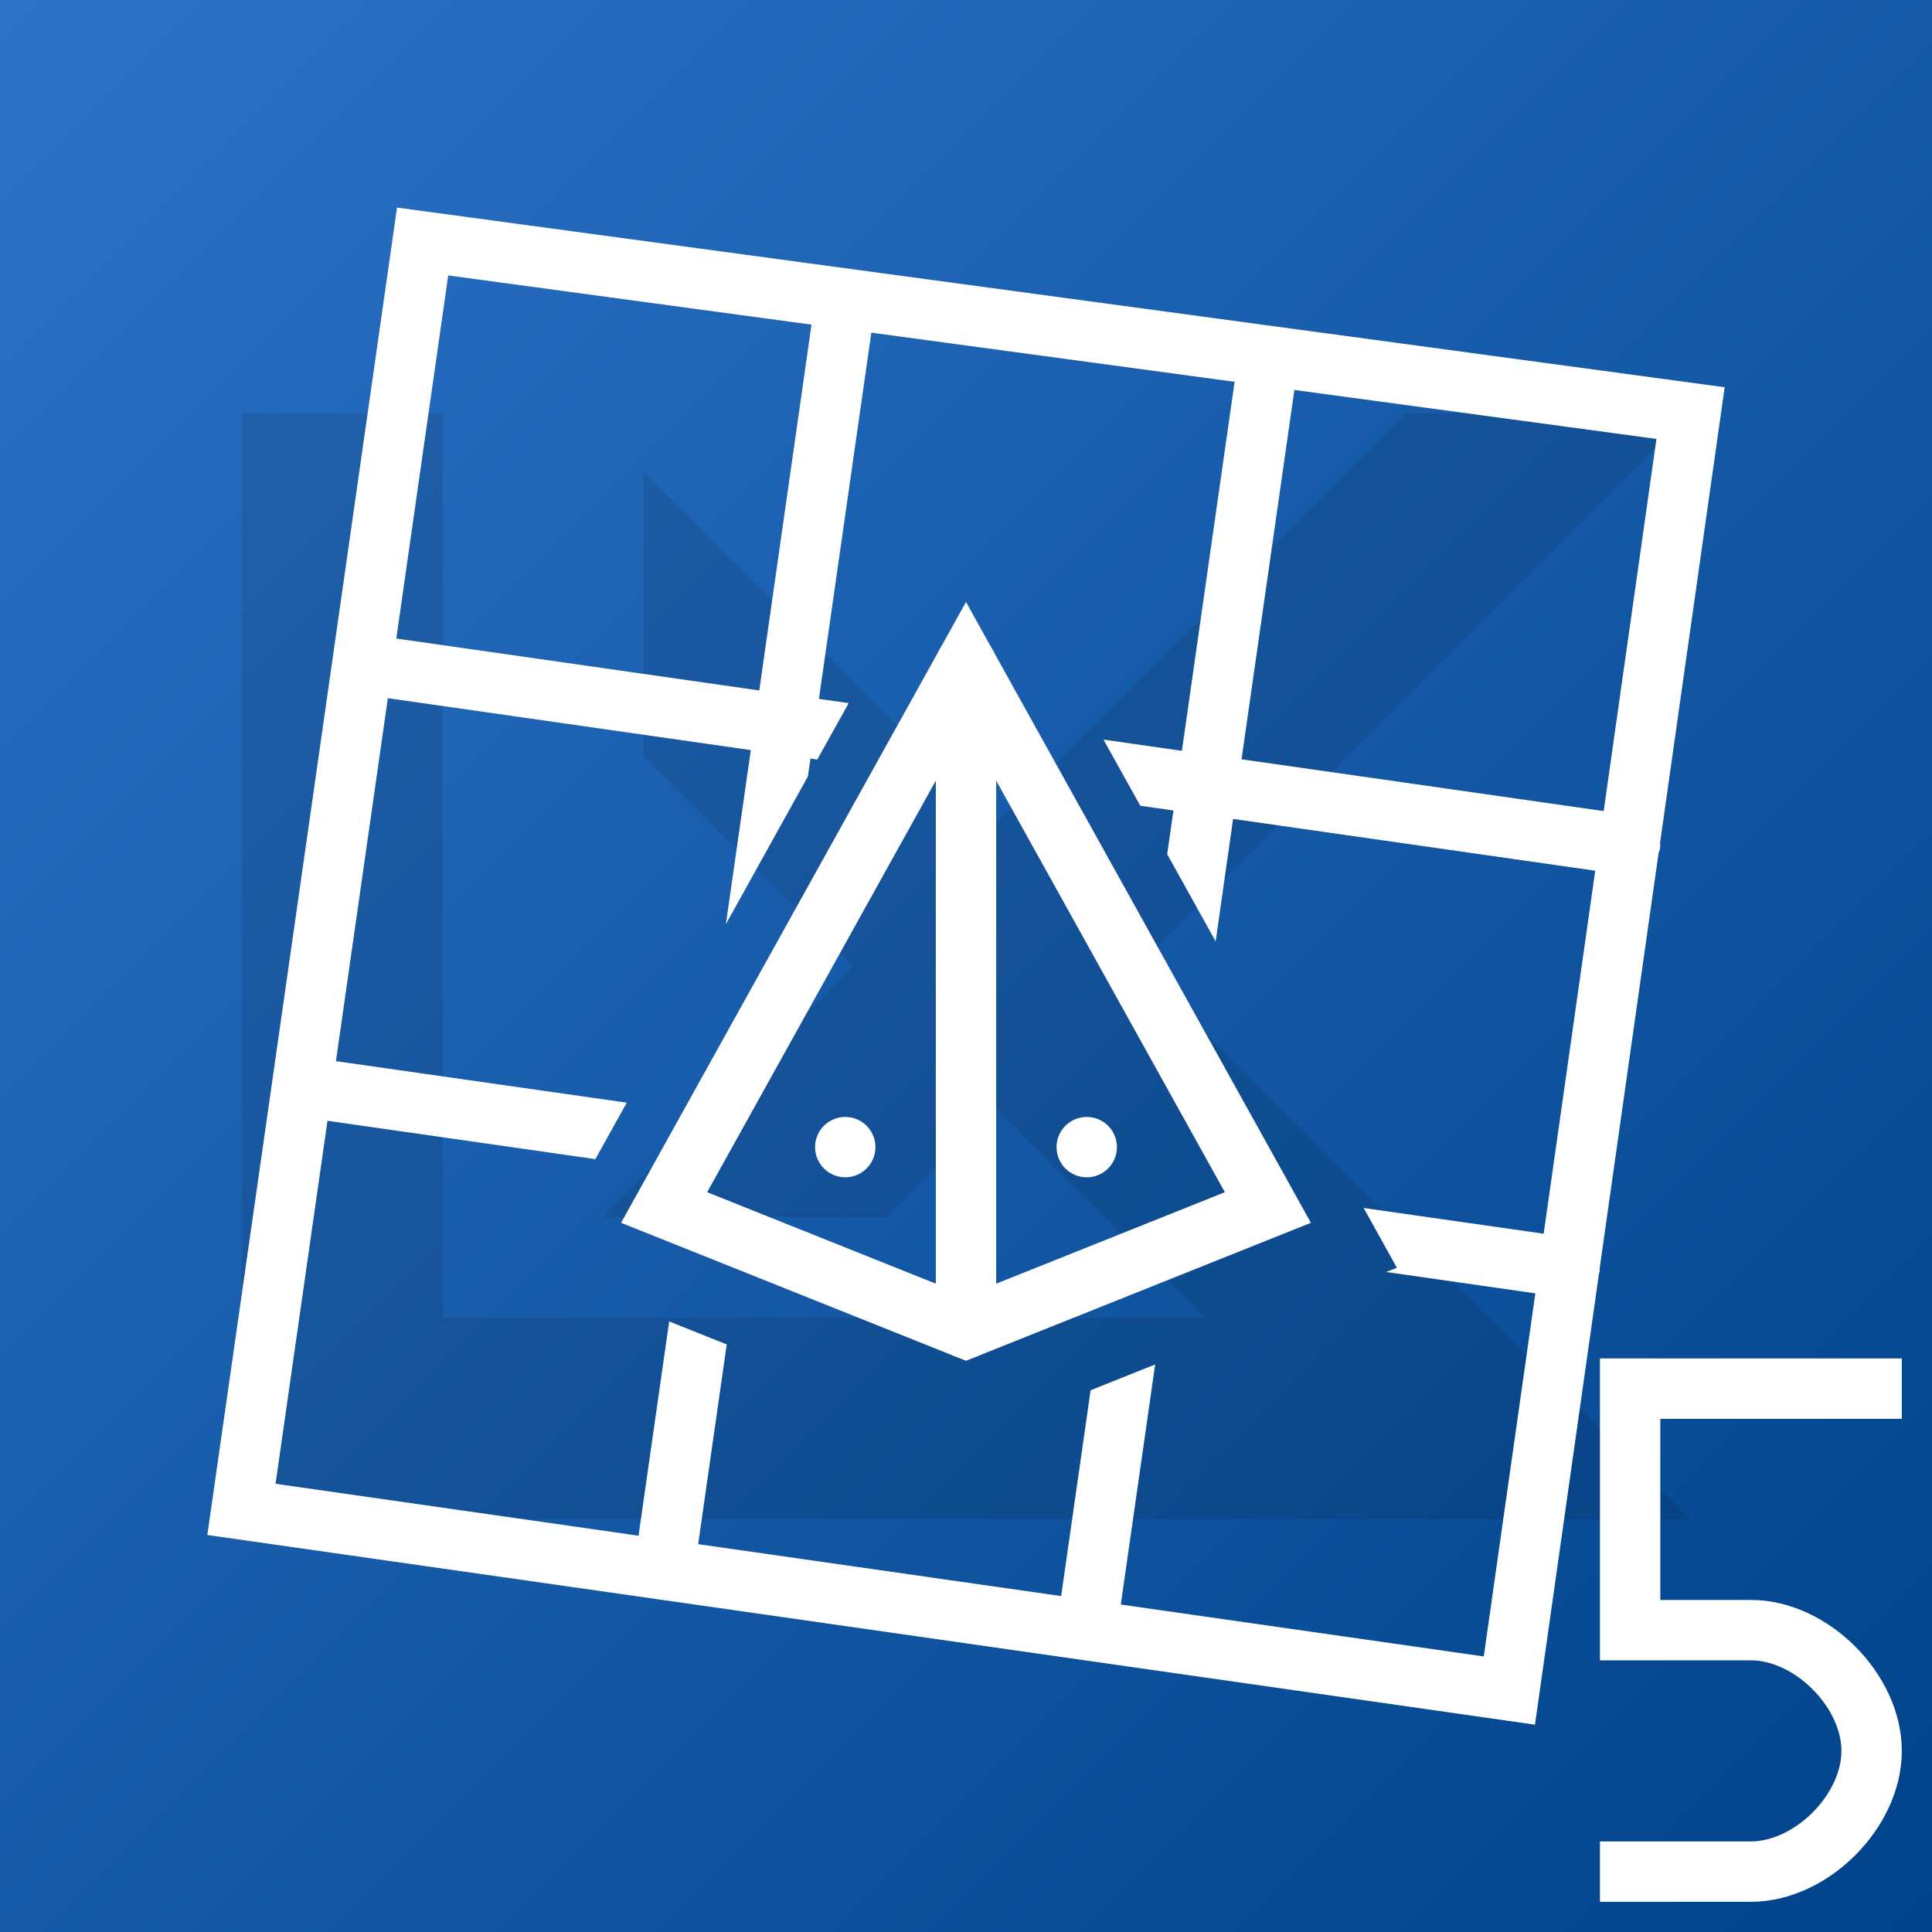
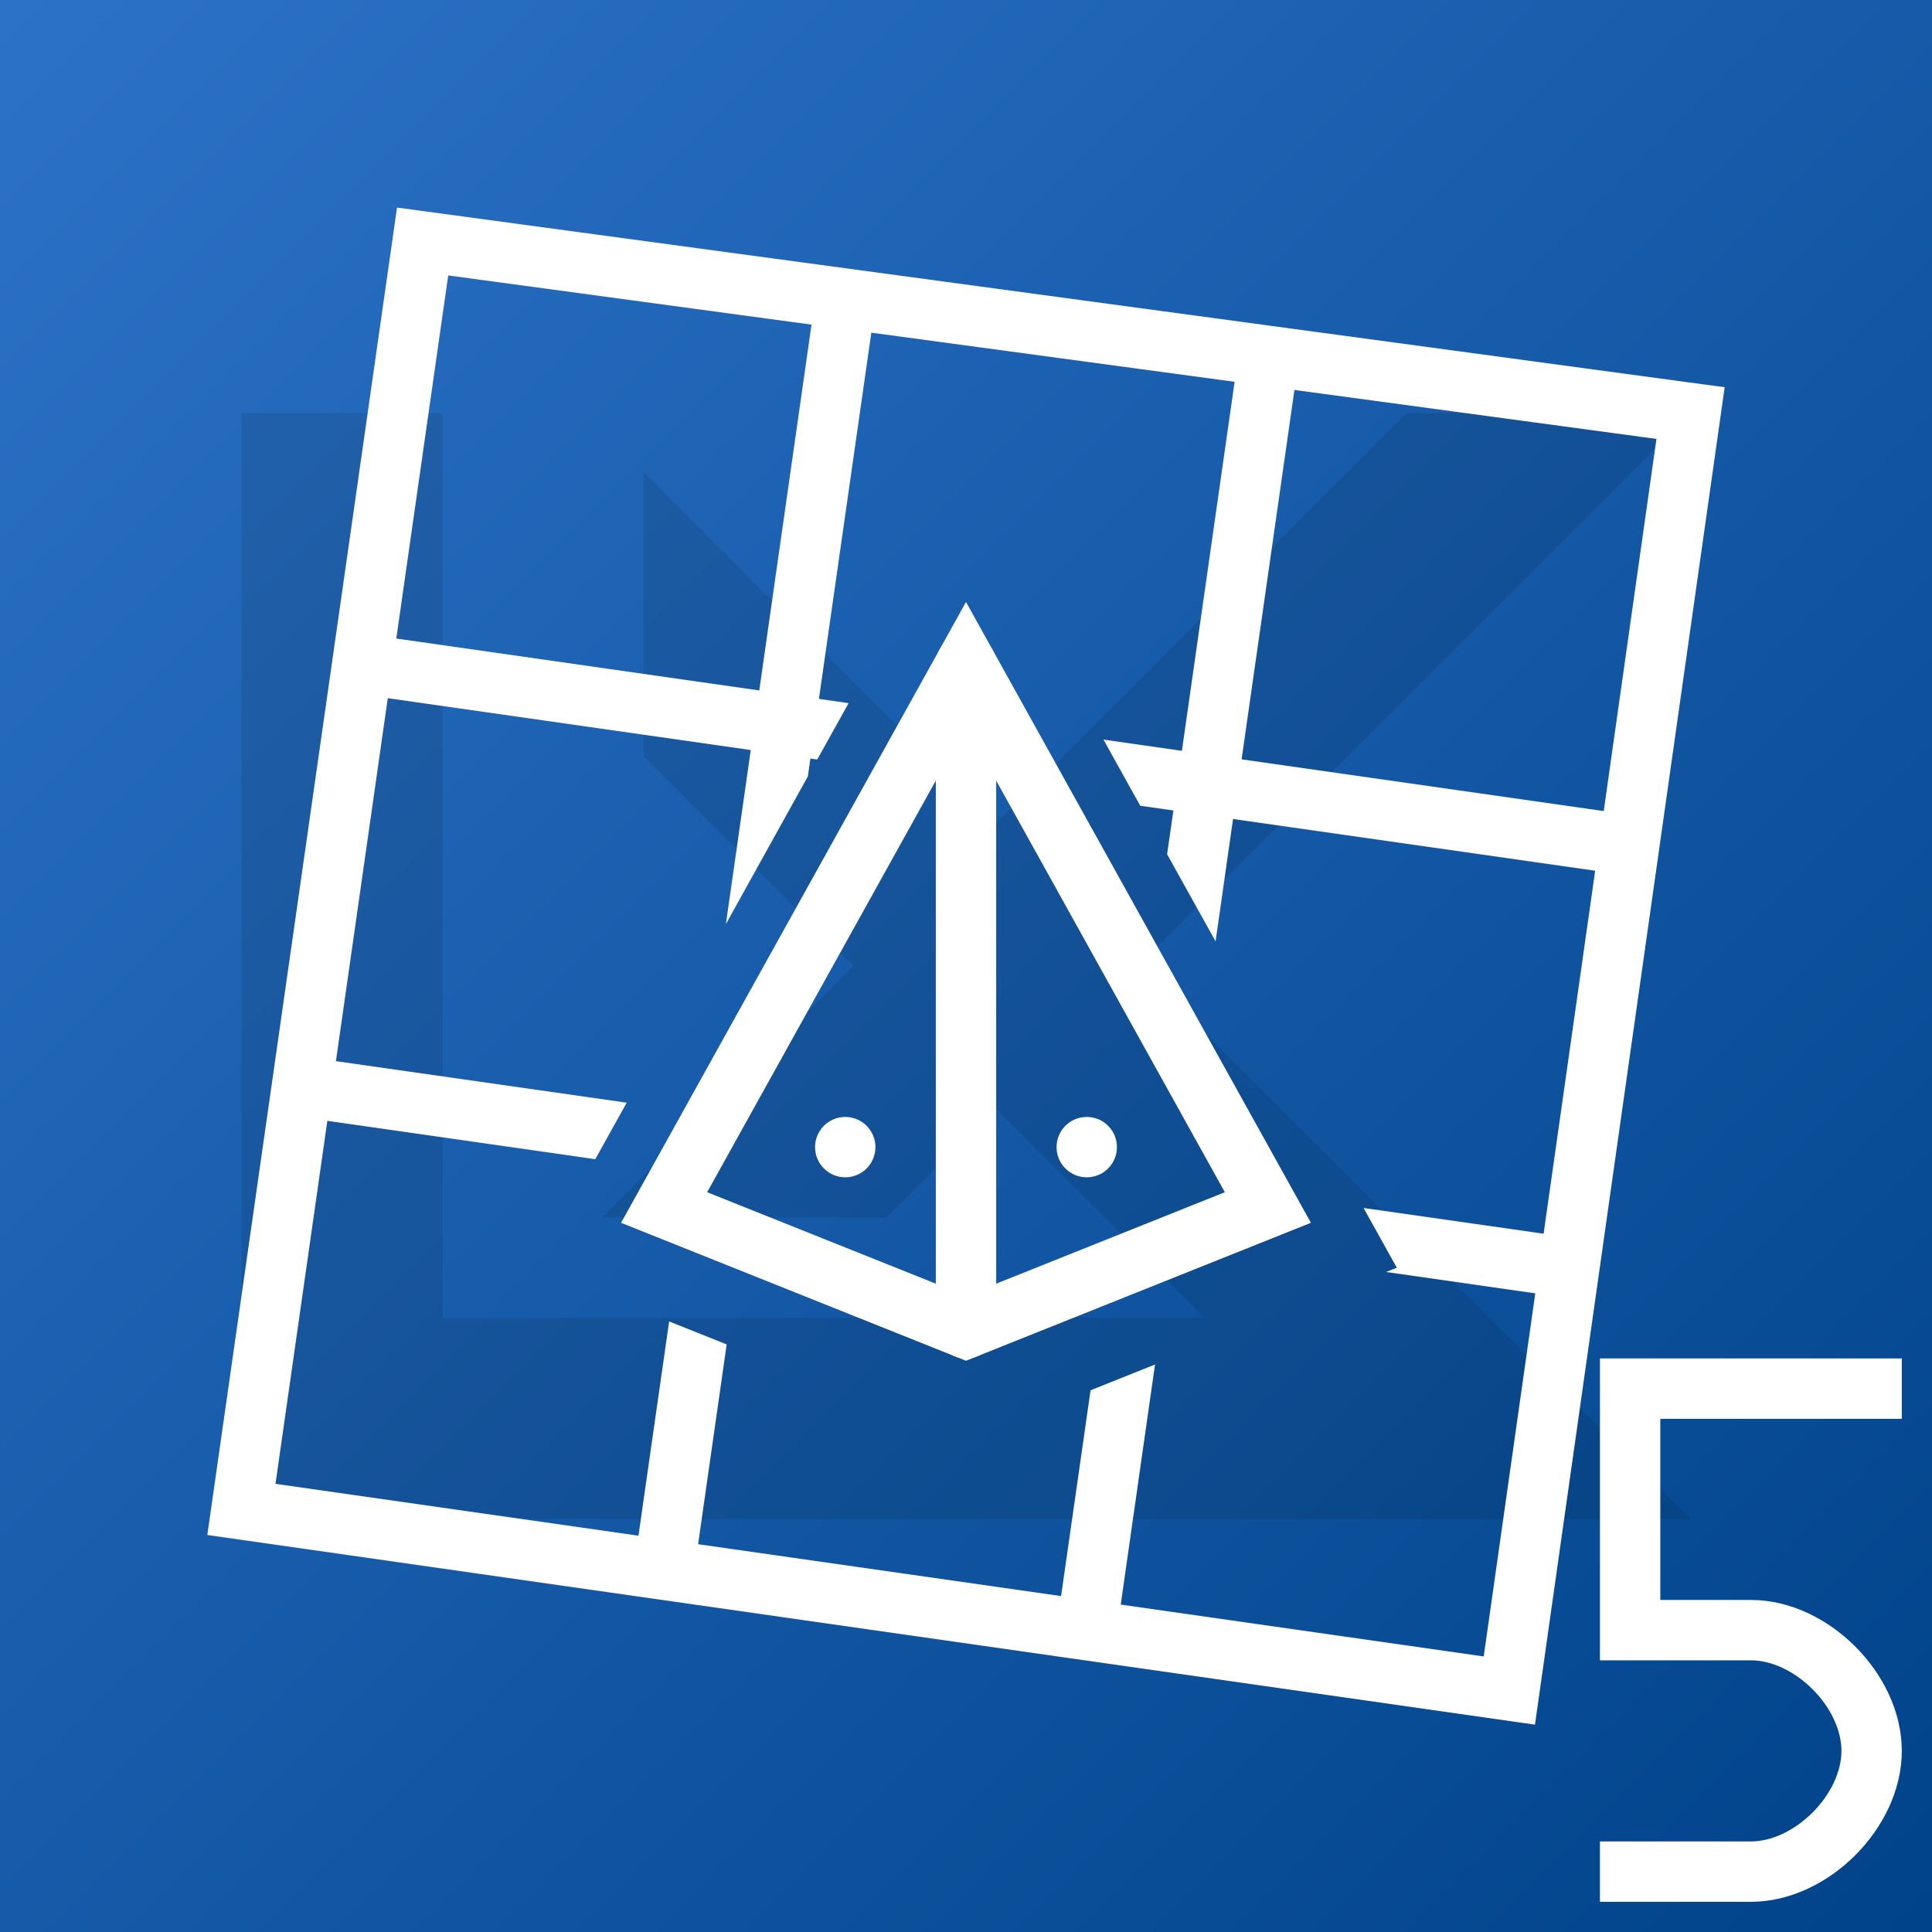
<svg xmlns="http://www.w3.org/2000/svg" xmlns:xlink="http://www.w3.org/1999/xlink" width="32" height="32" viewBox="0 0 32 32" version="1.1" id="svg1">
  <defs id="defs1">
    <linearGradient id="linearGradient4">
      <stop style="stop-color:#2c72c7;stop-opacity:1;" offset="0" id="stop4" />
      <stop style="stop-color:#00438a;stop-opacity:1;" offset="1" id="stop5" />
    </linearGradient>
    <linearGradient xlink:href="#linearGradient4" id="linearGradient5" x1="0" y1="0" x2="32" y2="32" gradientUnits="userSpaceOnUse" />
  </defs>
  <g id="g1">
    <rect style="fill:url(#linearGradient5)" id="rect4" width="32" height="32" x="0" y="0" />
    <path style="opacity:0.1;fill:#000000;stroke-width:1.665" d="M 4,6.842 V 25.158 H 28 L 18.842,16 28,6.842 H 23.291 L 16.488,13.646 10.66,7.818 V 12.527 l 3.473,3.473 -4.163,4.163 h 4.709 l 1.808,-1.808 3.473,3.473 H 7.33 V 6.842 Z" id="path1-6" />
  </g>
-   <path id="path7" style="color:#000000;fill:#ffffff;stroke-linecap:round;stroke-miterlimit:8;stroke-dashoffset:0.8;-inkscape-stroke:none;paint-order:markers stroke fill" d="M 6.576 3.438 L 5.506 10.93 L 4.506 17.93 L 3.434 25.424 L 10.93 26.494 L 25.424 28.566 L 26.484 21.094 A 0.5 0.5 0 0 0 26.494 21.07 A 0.5 0.5 0 0 0 26.496 21.002 L 27.473 14.119 A 0.5 0.5 0 0 0 27.494 14.07 A 0.5 0.5 0 0 0 27.496 13.959 L 28.566 6.414 L 6.576 3.438 z M 7.424 4.562 L 13.441 5.377 L 12.576 11.436 L 6.564 10.576 L 7.424 4.562 z M 14.432 5.51 L 20.449 6.324 L 19.576 12.436 L 18.277 12.25 L 18.887 13.346 L 19.436 13.424 L 19.332 14.148 L 20.135 15.592 L 20.424 13.564 L 26.422 14.422 L 25.568 20.434 L 22.586 20.008 L 23.137 20.998 L 22.959 21.068 L 25.43 21.422 L 24.576 27.436 L 18.564 26.576 L 19.133 22.6 L 18.064 23.027 L 17.576 26.436 L 11.564 25.576 L 12.037 22.268 L 11.084 21.887 L 10.576 25.436 L 4.564 24.576 L 5.424 18.564 L 9.861 19.199 L 10.381 18.264 L 5.564 17.576 L 6.424 11.564 L 12.436 12.424 L 12.023 15.307 L 13.381 12.861 L 13.424 12.564 L 13.537 12.58 L 14.057 11.646 L 13.564 11.576 L 14.432 5.51 z M 21.439 6.459 L 27.436 7.27 L 26.562 13.434 L 20.564 12.576 L 21.439 6.459 z " />
+   <path id="path7" style="color:#000000;fill:#ffffff;stroke-linecap:round;stroke-miterlimit:8;stroke-dashoffset:0.8;-inkscape-stroke:none;paint-order:markers stroke fill" d="M 6.576,3.438 3.434,25.424 25.424,28.566 28.566,6.414 Z M 7.424,4.562 13.441,5.377 12.576,11.436 6.564,10.576 Z M 14.432,5.51 20.449,6.324 19.576,12.436 18.277,12.25 l 0.609,1.096 0.549,0.078 -0.104,0.725 0.803,1.443 0.289,-2.027 5.998,0.857 -0.854,6.012 -2.982,-0.426 0.551,0.99 -0.178,0.07 2.471,0.354 -0.854,6.014 -6.012,-0.859 0.568,-3.977 -1.068,0.428 -0.488,3.408 -6.012,-0.859 0.473,-3.309 -0.953,-0.381 -0.508,3.549 -6.012,-0.859 0.859,-6.012 4.438,0.635 0.52,-0.936 -4.816,-0.688 0.859,-6.012 6.012,0.859 -0.412,2.883 1.357,-2.445 0.043,-0.297 0.113,0.016 0.52,-0.934 -0.492,-0.07 z m 7.008,0.949 5.996,0.811 -0.873,6.164 -5.998,-0.857 z" />
  <path style="opacity:1;fill:none;stroke:#ffffff;stroke-linecap:round;stroke-miterlimit:8;stroke-dashoffset:0.8;paint-order:markers stroke fill" d="m 16,11 -5,9 5,2 5,-2 z" id="path12" />
  <path style="opacity:1;fill:none;stroke:#ffffff;stroke-linecap:round;stroke-miterlimit:8;stroke-dashoffset:0.8;paint-order:markers stroke fill" d="M 16,11 V 22" id="path13" />
  <circle style="opacity:1;fill:#ffffff;stroke:none;stroke-width:3;stroke-linecap:butt;stroke-miterlimit:8;stroke-dashoffset:0.8;paint-order:markers stroke fill" id="path17" cx="14" cy="19" r="0.5" />
  <circle style="fill:#ffffff;stroke:none;stroke-width:3;stroke-linecap:butt;stroke-miterlimit:8;stroke-dashoffset:0.8;paint-order:markers stroke fill" id="path17-3" cx="18" cy="19" r="0.5" />
  <path style="opacity:1;fill:none;stroke:#ffffff;stroke-width:1;stroke-linecap:square;stroke-miterlimit:8;stroke-dashoffset:0.8;paint-order:markers stroke fill" d="m 31,23 h -4 v 4 h 2 c 1,0 2,1 2,2 0,1 -1,2 -2,2 h -2" id="path19" />
</svg>
